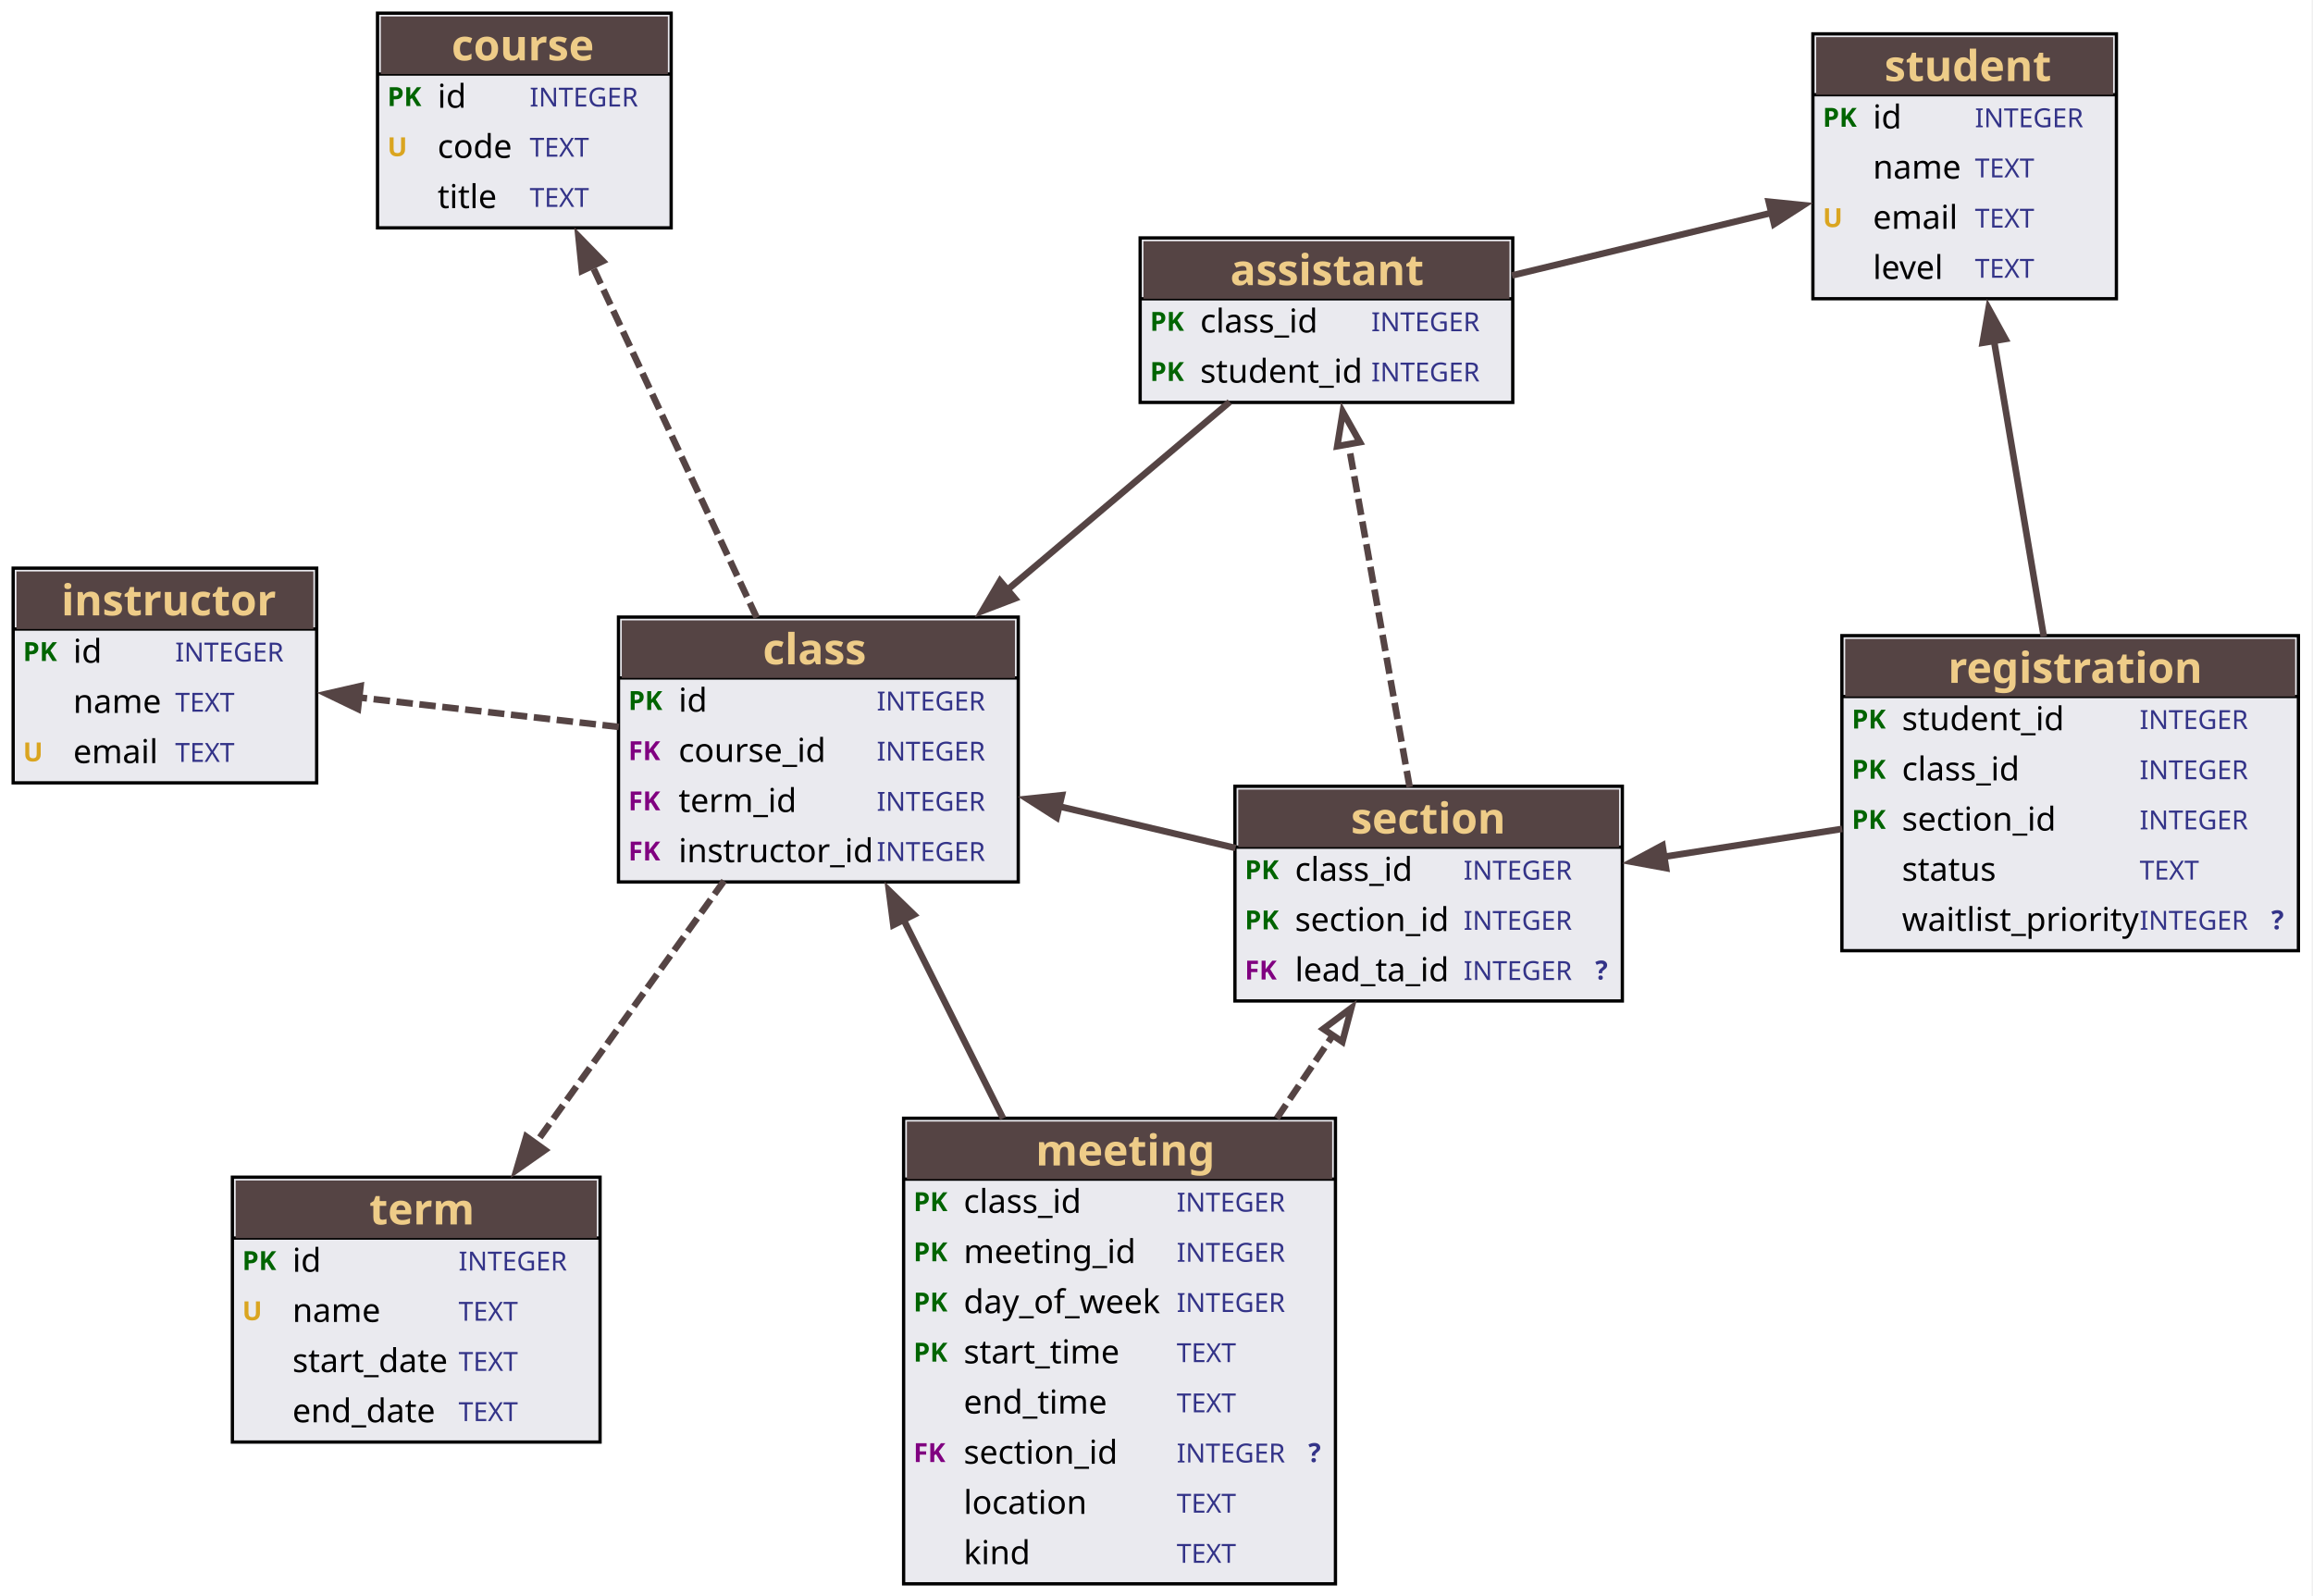
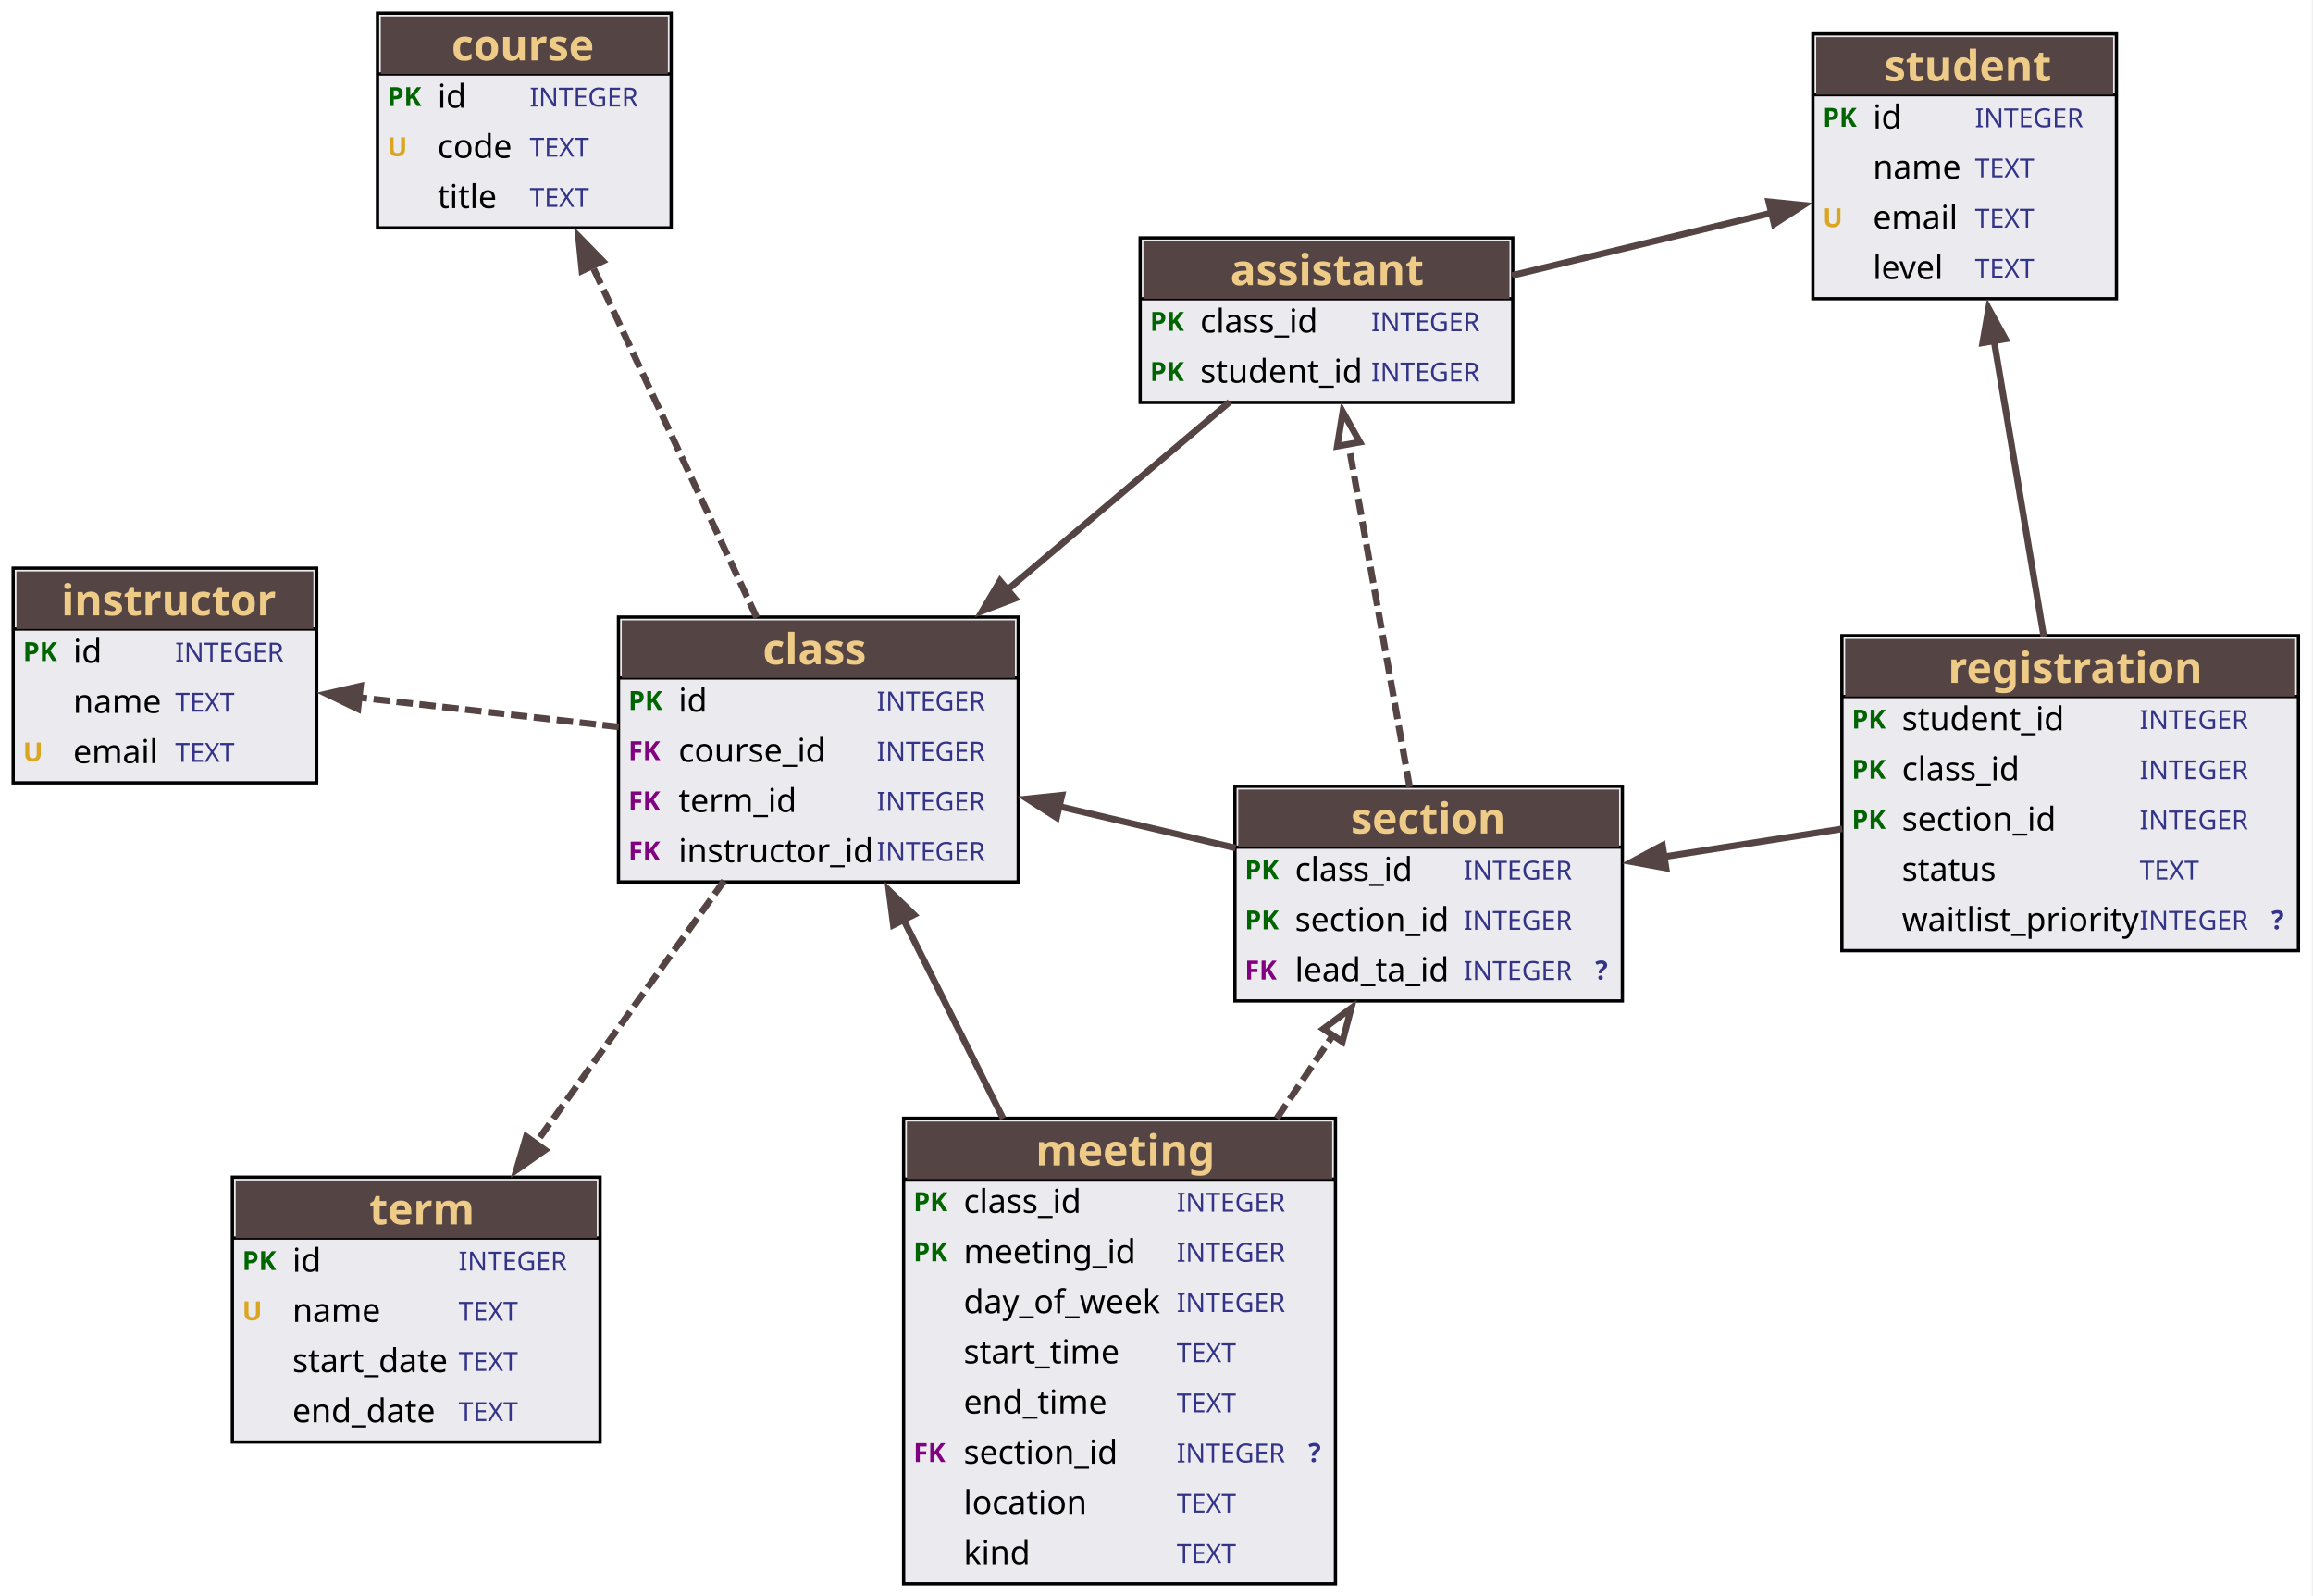
<svg xmlns="http://www.w3.org/2000/svg" width="703pt" height="485pt" viewBox="0.00 0.00 703.00 485.00">
  <g id="graph0" class="graph" transform="scale(1 1) rotate(0) translate(4 481.37)">
    <polygon fill="white" stroke="none" points="-4,4 -4,-481.37 698.57,-481.37 698.57,4 -4,4" />
    <g id="node1" class="node">
      <polygon fill="#eaeaef" stroke="none" points="0,-243.44 0,-308.69 92.25,-308.69 92.25,-243.44 0,-243.44" />
      <polygon fill="black" stroke="black" points="0,-290.19 0,-290.19 92.25,-290.19 92.25,-290.19 0,-290.19" />
      <polygon fill="none" stroke="black" points="0,-243.44 0,-308.69 92.25,-308.69 92.25,-243.44 0,-243.44" />
      <polygon fill="#554444" stroke="none" points="1,-290.19 1,-307.69 91.25,-307.69 91.25,-290.19 1,-290.19" />
      <text xml:space="preserve" text-anchor="start" x="14.62" y="-294.34" font-family="sans-serif" font-weight="bold" font-size="13.00" fill="#eecc88">instructor</text>
      <text xml:space="preserve" text-anchor="start" x="3" y="-280.47" font-family="sans-serif" font-weight="bold" font-size="8.00" fill="darkgreen">PK</text>
      <text xml:space="preserve" text-anchor="start" x="18.25" y="-279.94" font-family="sans-serif" font-size="10.00">id </text>
      <text xml:space="preserve" text-anchor="start" x="49.25" y="-280.32" font-family="sans-serif" font-size="8.00" fill="#333388">INTEGER</text>
      <text xml:space="preserve" text-anchor="start" x="18.25" y="-264.69" font-family="sans-serif" font-size="10.00">name </text>
      <text xml:space="preserve" text-anchor="start" x="49.25" y="-265.07" font-family="sans-serif" font-size="8.00" fill="#333388">TEXT</text>
      <text xml:space="preserve" text-anchor="start" x="3" y="-249.97" font-family="sans-serif" font-weight="bold" font-size="8.00" fill="goldenrod">U</text>
      <text xml:space="preserve" text-anchor="start" x="18.25" y="-249.44" font-family="sans-serif" font-size="10.00">email </text>
      <text xml:space="preserve" text-anchor="start" x="49.25" y="-249.82" font-family="sans-serif" font-size="8.00" fill="#333388">TEXT</text>
    </g>
    <g id="node2" class="node">
      <polygon fill="#eaeaef" stroke="none" points="547,-390.58 547,-471.08 639.25,-471.08 639.25,-390.58 547,-390.58" />
      <polygon fill="black" stroke="black" points="547,-452.58 547,-452.58 639.25,-452.58 639.25,-452.58 547,-452.58" />
      <polygon fill="none" stroke="black" points="547,-390.58 547,-471.08 639.25,-471.08 639.25,-390.58 547,-390.58" />
      <polygon fill="#554444" stroke="none" points="548,-452.58 548,-470.08 638.25,-470.08 638.25,-452.58 548,-452.58" />
      <text xml:space="preserve" text-anchor="start" x="568.75" y="-456.73" font-family="sans-serif" font-weight="bold" font-size="13.00" fill="#eecc88">student</text>
      <text xml:space="preserve" text-anchor="start" x="550" y="-442.85" font-family="sans-serif" font-weight="bold" font-size="8.00" fill="darkgreen">PK</text>
      <text xml:space="preserve" text-anchor="start" x="565.25" y="-442.33" font-family="sans-serif" font-size="10.00">id </text>
      <text xml:space="preserve" text-anchor="start" x="596.25" y="-442.7" font-family="sans-serif" font-size="8.00" fill="#333388">INTEGER</text>
      <text xml:space="preserve" text-anchor="start" x="565.25" y="-427.08" font-family="sans-serif" font-size="10.00">name </text>
      <text xml:space="preserve" text-anchor="start" x="596.25" y="-427.45" font-family="sans-serif" font-size="8.00" fill="#333388">TEXT</text>
      <text xml:space="preserve" text-anchor="start" x="550" y="-412.35" font-family="sans-serif" font-weight="bold" font-size="8.00" fill="goldenrod">U</text>
      <text xml:space="preserve" text-anchor="start" x="565.25" y="-411.83" font-family="sans-serif" font-size="10.00">email </text>
      <text xml:space="preserve" text-anchor="start" x="596.25" y="-412.2" font-family="sans-serif" font-size="8.00" fill="#333388">TEXT</text>
      <text xml:space="preserve" text-anchor="start" x="565.25" y="-396.58" font-family="sans-serif" font-size="10.00">level </text>
      <text xml:space="preserve" text-anchor="start" x="596.25" y="-396.95" font-family="sans-serif" font-size="8.00" fill="#333388">TEXT</text>
    </g>
    <g id="node3" class="node">
      <polygon fill="#eaeaef" stroke="none" points="66.63,-43.09 66.63,-123.59 178.38,-123.59 178.38,-43.09 66.63,-43.09" />
      <polygon fill="black" stroke="black" points="66.63,-105.09 66.63,-105.09 178.38,-105.09 178.38,-105.09 66.63,-105.09" />
      <polygon fill="none" stroke="black" points="66.63,-43.09 66.63,-123.59 178.38,-123.59 178.38,-43.09 66.63,-43.09" />
      <polygon fill="#554444" stroke="none" points="67.63,-105.09 67.63,-122.59 177.38,-122.59 177.38,-105.09 67.63,-105.09" />
      <text xml:space="preserve" text-anchor="start" x="108.25" y="-109.24" font-family="sans-serif" font-weight="bold" font-size="13.00" fill="#eecc88">term</text>
      <text xml:space="preserve" text-anchor="start" x="69.63" y="-95.37" font-family="sans-serif" font-weight="bold" font-size="8.00" fill="darkgreen">PK</text>
      <text xml:space="preserve" text-anchor="start" x="84.88" y="-94.84" font-family="sans-serif" font-size="10.00">id </text>
      <text xml:space="preserve" text-anchor="start" x="135.38" y="-95.22" font-family="sans-serif" font-size="8.00" fill="#333388">INTEGER</text>
      <text xml:space="preserve" text-anchor="start" x="69.63" y="-80.12" font-family="sans-serif" font-weight="bold" font-size="8.00" fill="goldenrod">U</text>
      <text xml:space="preserve" text-anchor="start" x="84.88" y="-79.59" font-family="sans-serif" font-size="10.00">name </text>
      <text xml:space="preserve" text-anchor="start" x="135.38" y="-79.97" font-family="sans-serif" font-size="8.00" fill="#333388">TEXT</text>
      <text xml:space="preserve" text-anchor="start" x="84.88" y="-64.34" font-family="sans-serif" font-size="10.00">start_date </text>
      <text xml:space="preserve" text-anchor="start" x="135.38" y="-64.72" font-family="sans-serif" font-size="8.00" fill="#333388">TEXT</text>
      <text xml:space="preserve" text-anchor="start" x="84.88" y="-49.09" font-family="sans-serif" font-size="10.00">end_date </text>
      <text xml:space="preserve" text-anchor="start" x="135.38" y="-49.47" font-family="sans-serif" font-size="8.00" fill="#333388">TEXT</text>
    </g>
    <g id="node4" class="node">
      <polygon fill="#eaeaef" stroke="none" points="110.74,-412.12 110.74,-477.37 199.99,-477.37 199.99,-412.12 110.74,-412.12" />
      <polygon fill="black" stroke="black" points="110.74,-458.87 110.74,-458.87 199.99,-458.87 199.99,-458.87 110.74,-458.87" />
      <polygon fill="none" stroke="black" points="110.74,-412.12 110.74,-477.37 199.99,-477.37 199.99,-412.12 110.74,-412.12" />
      <polygon fill="#554444" stroke="none" points="111.74,-458.87 111.74,-476.37 198.99,-476.37 198.99,-458.87 111.74,-458.87" />
      <text xml:space="preserve" text-anchor="start" x="133.24" y="-463.02" font-family="sans-serif" font-weight="bold" font-size="13.00" fill="#eecc88">course</text>
      <text xml:space="preserve" text-anchor="start" x="113.74" y="-449.15" font-family="sans-serif" font-weight="bold" font-size="8.00" fill="darkgreen">PK</text>
      <text xml:space="preserve" text-anchor="start" x="128.99" y="-448.62" font-family="sans-serif" font-size="10.00">id </text>
      <text xml:space="preserve" text-anchor="start" x="156.99" y="-449" font-family="sans-serif" font-size="8.00" fill="#333388">INTEGER</text>
      <text xml:space="preserve" text-anchor="start" x="113.74" y="-433.9" font-family="sans-serif" font-weight="bold" font-size="8.00" fill="goldenrod">U</text>
      <text xml:space="preserve" text-anchor="start" x="128.99" y="-433.37" font-family="sans-serif" font-size="10.00">code </text>
      <text xml:space="preserve" text-anchor="start" x="156.99" y="-433.75" font-family="sans-serif" font-size="8.00" fill="#333388">TEXT</text>
      <text xml:space="preserve" text-anchor="start" x="128.99" y="-418.12" font-family="sans-serif" font-size="10.00">title </text>
      <text xml:space="preserve" text-anchor="start" x="156.99" y="-418.5" font-family="sans-serif" font-size="8.00" fill="#333388">TEXT</text>
    </g>
    <g id="node5" class="node">
      <polygon fill="#eaeaef" stroke="none" points="183.98,-213.32 183.98,-293.82 305.48,-293.82 305.48,-213.32 183.98,-213.32" />
      <polygon fill="black" stroke="black" points="183.98,-275.32 183.98,-275.32 305.48,-275.32 305.48,-275.32 183.98,-275.32" />
      <polygon fill="none" stroke="black" points="183.98,-213.32 183.98,-293.82 305.48,-293.82 305.48,-213.32 183.98,-213.32" />
      <polygon fill="#554444" stroke="none" points="184.98,-275.32 184.98,-292.82 304.48,-292.82 304.48,-275.32 184.98,-275.32" />
      <text xml:space="preserve" text-anchor="start" x="227.86" y="-279.47" font-family="sans-serif" font-weight="bold" font-size="13.00" fill="#eecc88">class</text>
      <text xml:space="preserve" text-anchor="start" x="186.98" y="-265.6" font-family="sans-serif" font-weight="bold" font-size="8.00" fill="darkgreen">PK</text>
      <text xml:space="preserve" text-anchor="start" x="202.23" y="-265.07" font-family="sans-serif" font-size="10.00">id </text>
      <text xml:space="preserve" text-anchor="start" x="262.48" y="-265.45" font-family="sans-serif" font-size="8.00" fill="#333388">INTEGER</text>
      <text xml:space="preserve" text-anchor="start" x="186.98" y="-250.35" font-family="sans-serif" font-weight="bold" font-size="8.00" fill="#800080">FK</text>
      <text xml:space="preserve" text-anchor="start" x="202.23" y="-249.82" font-family="sans-serif" font-size="10.00">course_id </text>
      <text xml:space="preserve" text-anchor="start" x="262.48" y="-250.2" font-family="sans-serif" font-size="8.00" fill="#333388">INTEGER</text>
      <text xml:space="preserve" text-anchor="start" x="186.98" y="-235.1" font-family="sans-serif" font-weight="bold" font-size="8.00" fill="#800080">FK</text>
      <text xml:space="preserve" text-anchor="start" x="202.23" y="-234.57" font-family="sans-serif" font-size="10.00">term_id </text>
      <text xml:space="preserve" text-anchor="start" x="262.48" y="-234.95" font-family="sans-serif" font-size="8.00" fill="#333388">INTEGER</text>
      <text xml:space="preserve" text-anchor="start" x="186.98" y="-219.85" font-family="sans-serif" font-weight="bold" font-size="8.00" fill="#800080">FK</text>
      <text xml:space="preserve" text-anchor="start" x="202.23" y="-219.32" font-family="sans-serif" font-size="10.00">instructor_id </text>
      <text xml:space="preserve" text-anchor="start" x="262.48" y="-219.7" font-family="sans-serif" font-size="8.00" fill="#333388">INTEGER</text>
    </g>
    <g id="edge1" class="edge">
      <path fill="none" stroke="#554444" stroke-width="2" stroke-dasharray="5,2" d="M184.07,-260.44C158.91,-263.29 129.83,-266.59 104.87,-269.41" />
      <polygon fill="#554444" stroke="#554444" stroke-width="2" points="104.79,-265.9 95.25,-270.5 105.58,-272.86 104.79,-265.9" />
    </g>
    <g id="edge2" class="edge">
      <path fill="none" stroke="#554444" stroke-width="2" stroke-dasharray="5,2" d="M216.08,-213.66C198.9,-189.74 176.9,-159.1 158.55,-133.54" />
      <polygon fill="#554444" stroke="#554444" stroke-width="2" points="161.63,-131.84 152.96,-125.76 155.95,-135.92 161.63,-131.84" />
    </g>
    <g id="edge3" class="edge">
      <path fill="none" stroke="#554444" stroke-width="2" stroke-dasharray="5,2" d="M226,-293.65C211.39,-324.91 191.11,-368.3 176.03,-400.56" />
      <polygon fill="#554444" stroke="#554444" stroke-width="2" points="172.87,-399.05 171.8,-409.59 179.21,-402.01 172.87,-399.05" />
    </g>
    <g id="node6" class="node">
      <polygon fill="#eaeaef" stroke="none" points="342.53,-359.06 342.53,-409.06 455.78,-409.06 455.78,-359.06 342.53,-359.06" />
      <polygon fill="black" stroke="black" points="342.53,-390.56 342.53,-390.56 455.78,-390.56 455.78,-390.56 342.53,-390.56" />
      <polygon fill="none" stroke="black" points="342.53,-359.06 342.53,-409.06 455.78,-409.06 455.78,-359.06 342.53,-359.06" />
      <polygon fill="#554444" stroke="none" points="343.53,-390.56 343.53,-408.06 454.78,-408.06 454.78,-390.56 343.53,-390.56" />
      <text xml:space="preserve" text-anchor="start" x="369.9" y="-394.71" font-family="sans-serif" font-weight="bold" font-size="13.00" fill="#eecc88">assistant</text>
      <text xml:space="preserve" text-anchor="start" x="345.53" y="-380.84" font-family="sans-serif" font-weight="bold" font-size="8.00" fill="darkgreen">PK</text>
      <text xml:space="preserve" text-anchor="start" x="360.78" y="-380.31" font-family="sans-serif" font-size="10.00">class_id </text>
      <text xml:space="preserve" text-anchor="start" x="412.78" y="-380.69" font-family="sans-serif" font-size="8.00" fill="#333388">INTEGER</text>
      <text xml:space="preserve" text-anchor="start" x="345.53" y="-365.59" font-family="sans-serif" font-weight="bold" font-size="8.00" fill="darkgreen">PK</text>
      <text xml:space="preserve" text-anchor="start" x="360.78" y="-365.06" font-family="sans-serif" font-size="10.00">student_id </text>
      <text xml:space="preserve" text-anchor="start" x="412.78" y="-365.44" font-family="sans-serif" font-size="8.00" fill="#333388">INTEGER</text>
    </g>
    <g id="edge4" class="edge">
      <path fill="none" stroke="#554444" stroke-width="2" d="M455.52,-397.65C480.4,-403.65 509.63,-410.7 534.74,-416.75" />
      <polygon fill="#554444" stroke="#554444" stroke-width="2" points="533.58,-420.07 544.13,-419.01 535.22,-413.27 533.58,-420.07" />
    </g>
    <g id="edge5" class="edge">
      <path fill="none" stroke="#554444" stroke-width="2" d="M369.75,-359.21C350.6,-343.03 325,-321.4 301.95,-301.92" />
      <polygon fill="#554444" stroke="#554444" stroke-width="2" points="304.46,-299.46 294.56,-295.68 299.94,-304.81 304.46,-299.46" />
    </g>
    <g id="node7" class="node">
      <polygon fill="#eaeaef" stroke="none" points="371.34,-177.15 371.34,-242.4 489.09,-242.4 489.09,-177.15 371.34,-177.15" />
      <polygon fill="black" stroke="black" points="371.34,-223.9 371.34,-223.9 489.09,-223.9 489.09,-223.9 371.34,-223.9" />
      <polygon fill="none" stroke="black" points="371.34,-177.15 371.34,-242.4 489.09,-242.4 489.09,-177.15 371.34,-177.15" />
      <polygon fill="#554444" stroke="none" points="372.34,-223.9 372.34,-241.4 488.09,-241.4 488.09,-223.9 372.34,-223.9" />
      <text xml:space="preserve" text-anchor="start" x="406.59" y="-228.05" font-family="sans-serif" font-weight="bold" font-size="13.00" fill="#eecc88">section</text>
      <text xml:space="preserve" text-anchor="start" x="374.34" y="-214.17" font-family="sans-serif" font-weight="bold" font-size="8.00" fill="darkgreen">PK</text>
      <text xml:space="preserve" text-anchor="start" x="389.59" y="-213.65" font-family="sans-serif" font-size="10.00">class_id </text>
      <text xml:space="preserve" text-anchor="start" x="440.84" y="-214.02" font-family="sans-serif" font-size="8.00" fill="#333388">INTEGER</text>
      <text xml:space="preserve" text-anchor="start" x="374.34" y="-198.92" font-family="sans-serif" font-weight="bold" font-size="8.00" fill="darkgreen">PK</text>
      <text xml:space="preserve" text-anchor="start" x="389.59" y="-198.4" font-family="sans-serif" font-size="10.00">section_id </text>
      <text xml:space="preserve" text-anchor="start" x="440.84" y="-198.77" font-family="sans-serif" font-size="8.00" fill="#333388">INTEGER</text>
      <text xml:space="preserve" text-anchor="start" x="374.34" y="-183.67" font-family="sans-serif" font-weight="bold" font-size="8.00" fill="#800080">FK</text>
      <text xml:space="preserve" text-anchor="start" x="389.59" y="-183.15" font-family="sans-serif" font-size="10.00">lead_ta_id </text>
      <text xml:space="preserve" text-anchor="start" x="440.84" y="-183.52" font-family="sans-serif" font-size="8.00" fill="#333388">INTEGER</text>
      <text xml:space="preserve" text-anchor="start" x="480.84" y="-183.67" font-family="sans-serif" font-weight="bold" font-size="8.00" fill="#333388">?</text>
    </g>
    <g id="edge7" class="edge">
      <path fill="none" stroke="#554444" stroke-width="2" d="M371.52,-223.63C354.45,-227.66 335.58,-232.12 317.74,-236.33" />
      <polygon fill="#554444" stroke="#554444" stroke-width="2" points="317.15,-232.88 308.22,-238.58 318.76,-239.69 317.15,-232.88" />
    </g>
    <g id="edge6" class="edge">
      <path fill="none" stroke="#554444" stroke-width="2" stroke-dasharray="5,2" d="M424.44,-242.15C419.16,-271.78 411.35,-315.62 405.81,-346.72" />
      <polygon fill="none" stroke="#554444" stroke-width="2" points="402.43,-345.75 404.12,-356.21 409.32,-346.98 402.43,-345.75" />
    </g>
    <g id="node8" class="node">
      <polygon fill="#eaeaef" stroke="none" points="270.64,0 270.64,-141.5 401.89,-141.5 401.89,0 270.64,0" />
      <polygon fill="black" stroke="black" points="270.64,-123 270.64,-123 401.89,-123 401.89,-123 270.64,-123" />
      <polygon fill="none" stroke="black" points="270.64,0 270.64,-141.5 401.89,-141.5 401.89,0 270.64,0" />
      <polygon fill="#554444" stroke="none" points="271.64,-123 271.64,-140.5 400.89,-140.5 400.89,-123 271.64,-123" />
      <text xml:space="preserve" text-anchor="start" x="310.77" y="-127.15" font-family="sans-serif" font-weight="bold" font-size="13.00" fill="#eecc88">meeting</text>
      <text xml:space="preserve" text-anchor="start" x="273.64" y="-113.28" font-family="sans-serif" font-weight="bold" font-size="8.00" fill="darkgreen">PK</text>
      <text xml:space="preserve" text-anchor="start" x="288.89" y="-112.75" font-family="sans-serif" font-size="10.00">class_id </text>
      <text xml:space="preserve" text-anchor="start" x="353.64" y="-113.12" font-family="sans-serif" font-size="8.00" fill="#333388">INTEGER</text>
      <text xml:space="preserve" text-anchor="start" x="273.64" y="-98.03" font-family="sans-serif" font-weight="bold" font-size="8.00" fill="darkgreen">PK</text>
      <text xml:space="preserve" text-anchor="start" x="288.89" y="-97.5" font-family="sans-serif" font-size="10.00">meeting_id </text>
      <text xml:space="preserve" text-anchor="start" x="353.64" y="-97.88" font-family="sans-serif" font-size="8.00" fill="#333388">INTEGER</text>
-       <text xml:space="preserve" text-anchor="start" x="273.64" y="-82.78" font-family="sans-serif" font-weight="bold" font-size="8.00" fill="darkgreen">PK</text>
      <text xml:space="preserve" text-anchor="start" x="288.89" y="-82.25" font-family="sans-serif" font-size="10.00">day_of_week </text>
      <text xml:space="preserve" text-anchor="start" x="353.64" y="-82.62" font-family="sans-serif" font-size="8.00" fill="#333388">INTEGER</text>
-       <text xml:space="preserve" text-anchor="start" x="273.64" y="-67.53" font-family="sans-serif" font-weight="bold" font-size="8.00" fill="darkgreen">PK</text>
      <text xml:space="preserve" text-anchor="start" x="288.89" y="-67" font-family="sans-serif" font-size="10.00">start_time </text>
      <text xml:space="preserve" text-anchor="start" x="353.64" y="-67.38" font-family="sans-serif" font-size="8.00" fill="#333388">TEXT</text>
      <text xml:space="preserve" text-anchor="start" x="288.89" y="-51.75" font-family="sans-serif" font-size="10.00">end_time </text>
      <text xml:space="preserve" text-anchor="start" x="353.64" y="-52.12" font-family="sans-serif" font-size="8.00" fill="#333388">TEXT</text>
      <text xml:space="preserve" text-anchor="start" x="273.64" y="-37.02" font-family="sans-serif" font-weight="bold" font-size="8.00" fill="#800080">FK</text>
      <text xml:space="preserve" text-anchor="start" x="288.89" y="-36.5" font-family="sans-serif" font-size="10.00">section_id </text>
      <text xml:space="preserve" text-anchor="start" x="353.64" y="-36.88" font-family="sans-serif" font-size="8.00" fill="#333388">INTEGER</text>
      <text xml:space="preserve" text-anchor="start" x="393.64" y="-37.02" font-family="sans-serif" font-weight="bold" font-size="8.00" fill="#333388">?</text>
      <text xml:space="preserve" text-anchor="start" x="288.89" y="-21.25" font-family="sans-serif" font-size="10.00">location </text>
      <text xml:space="preserve" text-anchor="start" x="353.64" y="-21.62" font-family="sans-serif" font-size="8.00" fill="#333388">TEXT</text>
      <text xml:space="preserve" text-anchor="start" x="288.89" y="-6" font-family="sans-serif" font-size="10.00">kind </text>
      <text xml:space="preserve" text-anchor="start" x="353.64" y="-6.38" font-family="sans-serif" font-size="8.00" fill="#333388">TEXT</text>
    </g>
    <g id="edge9" class="edge">
      <path fill="none" stroke="#554444" stroke-width="2" d="M300.88,-141.43C290.8,-161.56 280.02,-183.1 270.62,-201.87" />
      <polygon fill="#554444" stroke="#554444" stroke-width="2" points="267.52,-200.24 266.17,-210.75 273.78,-203.37 267.52,-200.24" />
    </g>
    <g id="edge8" class="edge">
      <path fill="none" stroke="#554444" stroke-width="2" stroke-dasharray="5,2" d="M384.06,-141.48C389.92,-150.15 395.76,-158.8 401.22,-166.88" />
      <polygon fill="none" stroke="#554444" stroke-width="2" points="398.2,-168.66 406.7,-174.99 404,-164.74 398.2,-168.66" />
    </g>
    <g id="node9" class="node">
      <polygon fill="#eaeaef" stroke="none" points="555.82,-192.43 555.82,-288.18 694.57,-288.18 694.57,-192.43 555.82,-192.43" />
      <polygon fill="black" stroke="black" points="555.82,-269.68 555.82,-269.68 694.57,-269.68 694.57,-269.68 555.82,-269.68" />
      <polygon fill="none" stroke="black" points="555.82,-192.43 555.82,-288.18 694.57,-288.18 694.57,-192.43 555.82,-192.43" />
      <polygon fill="#554444" stroke="none" points="556.82,-269.68 556.82,-287.18 693.57,-287.18 693.57,-269.68 556.82,-269.68" />
      <text xml:space="preserve" text-anchor="start" x="588.07" y="-273.83" font-family="sans-serif" font-weight="bold" font-size="13.00" fill="#eecc88">registration</text>
      <text xml:space="preserve" text-anchor="start" x="558.82" y="-259.95" font-family="sans-serif" font-weight="bold" font-size="8.00" fill="darkgreen">PK</text>
      <text xml:space="preserve" text-anchor="start" x="574.07" y="-259.43" font-family="sans-serif" font-size="10.00">student_id </text>
      <text xml:space="preserve" text-anchor="start" x="646.32" y="-259.8" font-family="sans-serif" font-size="8.00" fill="#333388">INTEGER</text>
      <text xml:space="preserve" text-anchor="start" x="558.82" y="-244.7" font-family="sans-serif" font-weight="bold" font-size="8.00" fill="darkgreen">PK</text>
      <text xml:space="preserve" text-anchor="start" x="574.07" y="-244.18" font-family="sans-serif" font-size="10.00">class_id </text>
      <text xml:space="preserve" text-anchor="start" x="646.32" y="-244.55" font-family="sans-serif" font-size="8.00" fill="#333388">INTEGER</text>
      <text xml:space="preserve" text-anchor="start" x="558.82" y="-229.45" font-family="sans-serif" font-weight="bold" font-size="8.00" fill="darkgreen">PK</text>
      <text xml:space="preserve" text-anchor="start" x="574.07" y="-228.93" font-family="sans-serif" font-size="10.00">section_id </text>
      <text xml:space="preserve" text-anchor="start" x="646.32" y="-229.3" font-family="sans-serif" font-size="8.00" fill="#333388">INTEGER</text>
      <text xml:space="preserve" text-anchor="start" x="574.07" y="-213.68" font-family="sans-serif" font-size="10.00">status </text>
      <text xml:space="preserve" text-anchor="start" x="646.32" y="-214.05" font-family="sans-serif" font-size="8.00" fill="#333388">TEXT</text>
      <text xml:space="preserve" text-anchor="start" x="574.07" y="-198.43" font-family="sans-serif" font-size="10.00">waitlist_priority </text>
      <text xml:space="preserve" text-anchor="start" x="646.32" y="-198.8" font-family="sans-serif" font-size="8.00" fill="#333388">INTEGER</text>
      <text xml:space="preserve" text-anchor="start" x="686.32" y="-198.95" font-family="sans-serif" font-weight="bold" font-size="8.00" fill="#333388">?</text>
    </g>
    <g id="edge11" class="edge">
      <path fill="none" stroke="#554444" stroke-width="2" d="M617.18,-287.89C612.56,-315.32 606.75,-349.86 602,-378.11" />
      <polygon fill="#554444" stroke="#554444" stroke-width="2" points="598.6,-377.18 600.4,-387.62 605.51,-378.34 598.6,-377.18" />
    </g>
    <g id="edge10" class="edge">
      <path fill="none" stroke="#554444" stroke-width="2" d="M555.9,-229.45C538.28,-226.7 519.32,-223.73 501.6,-220.95" />
      <polygon fill="#554444" stroke="#554444" stroke-width="2" points="502.37,-217.53 491.95,-219.44 501.29,-224.45 502.37,-217.53" />
    </g>
  </g>
</svg>
